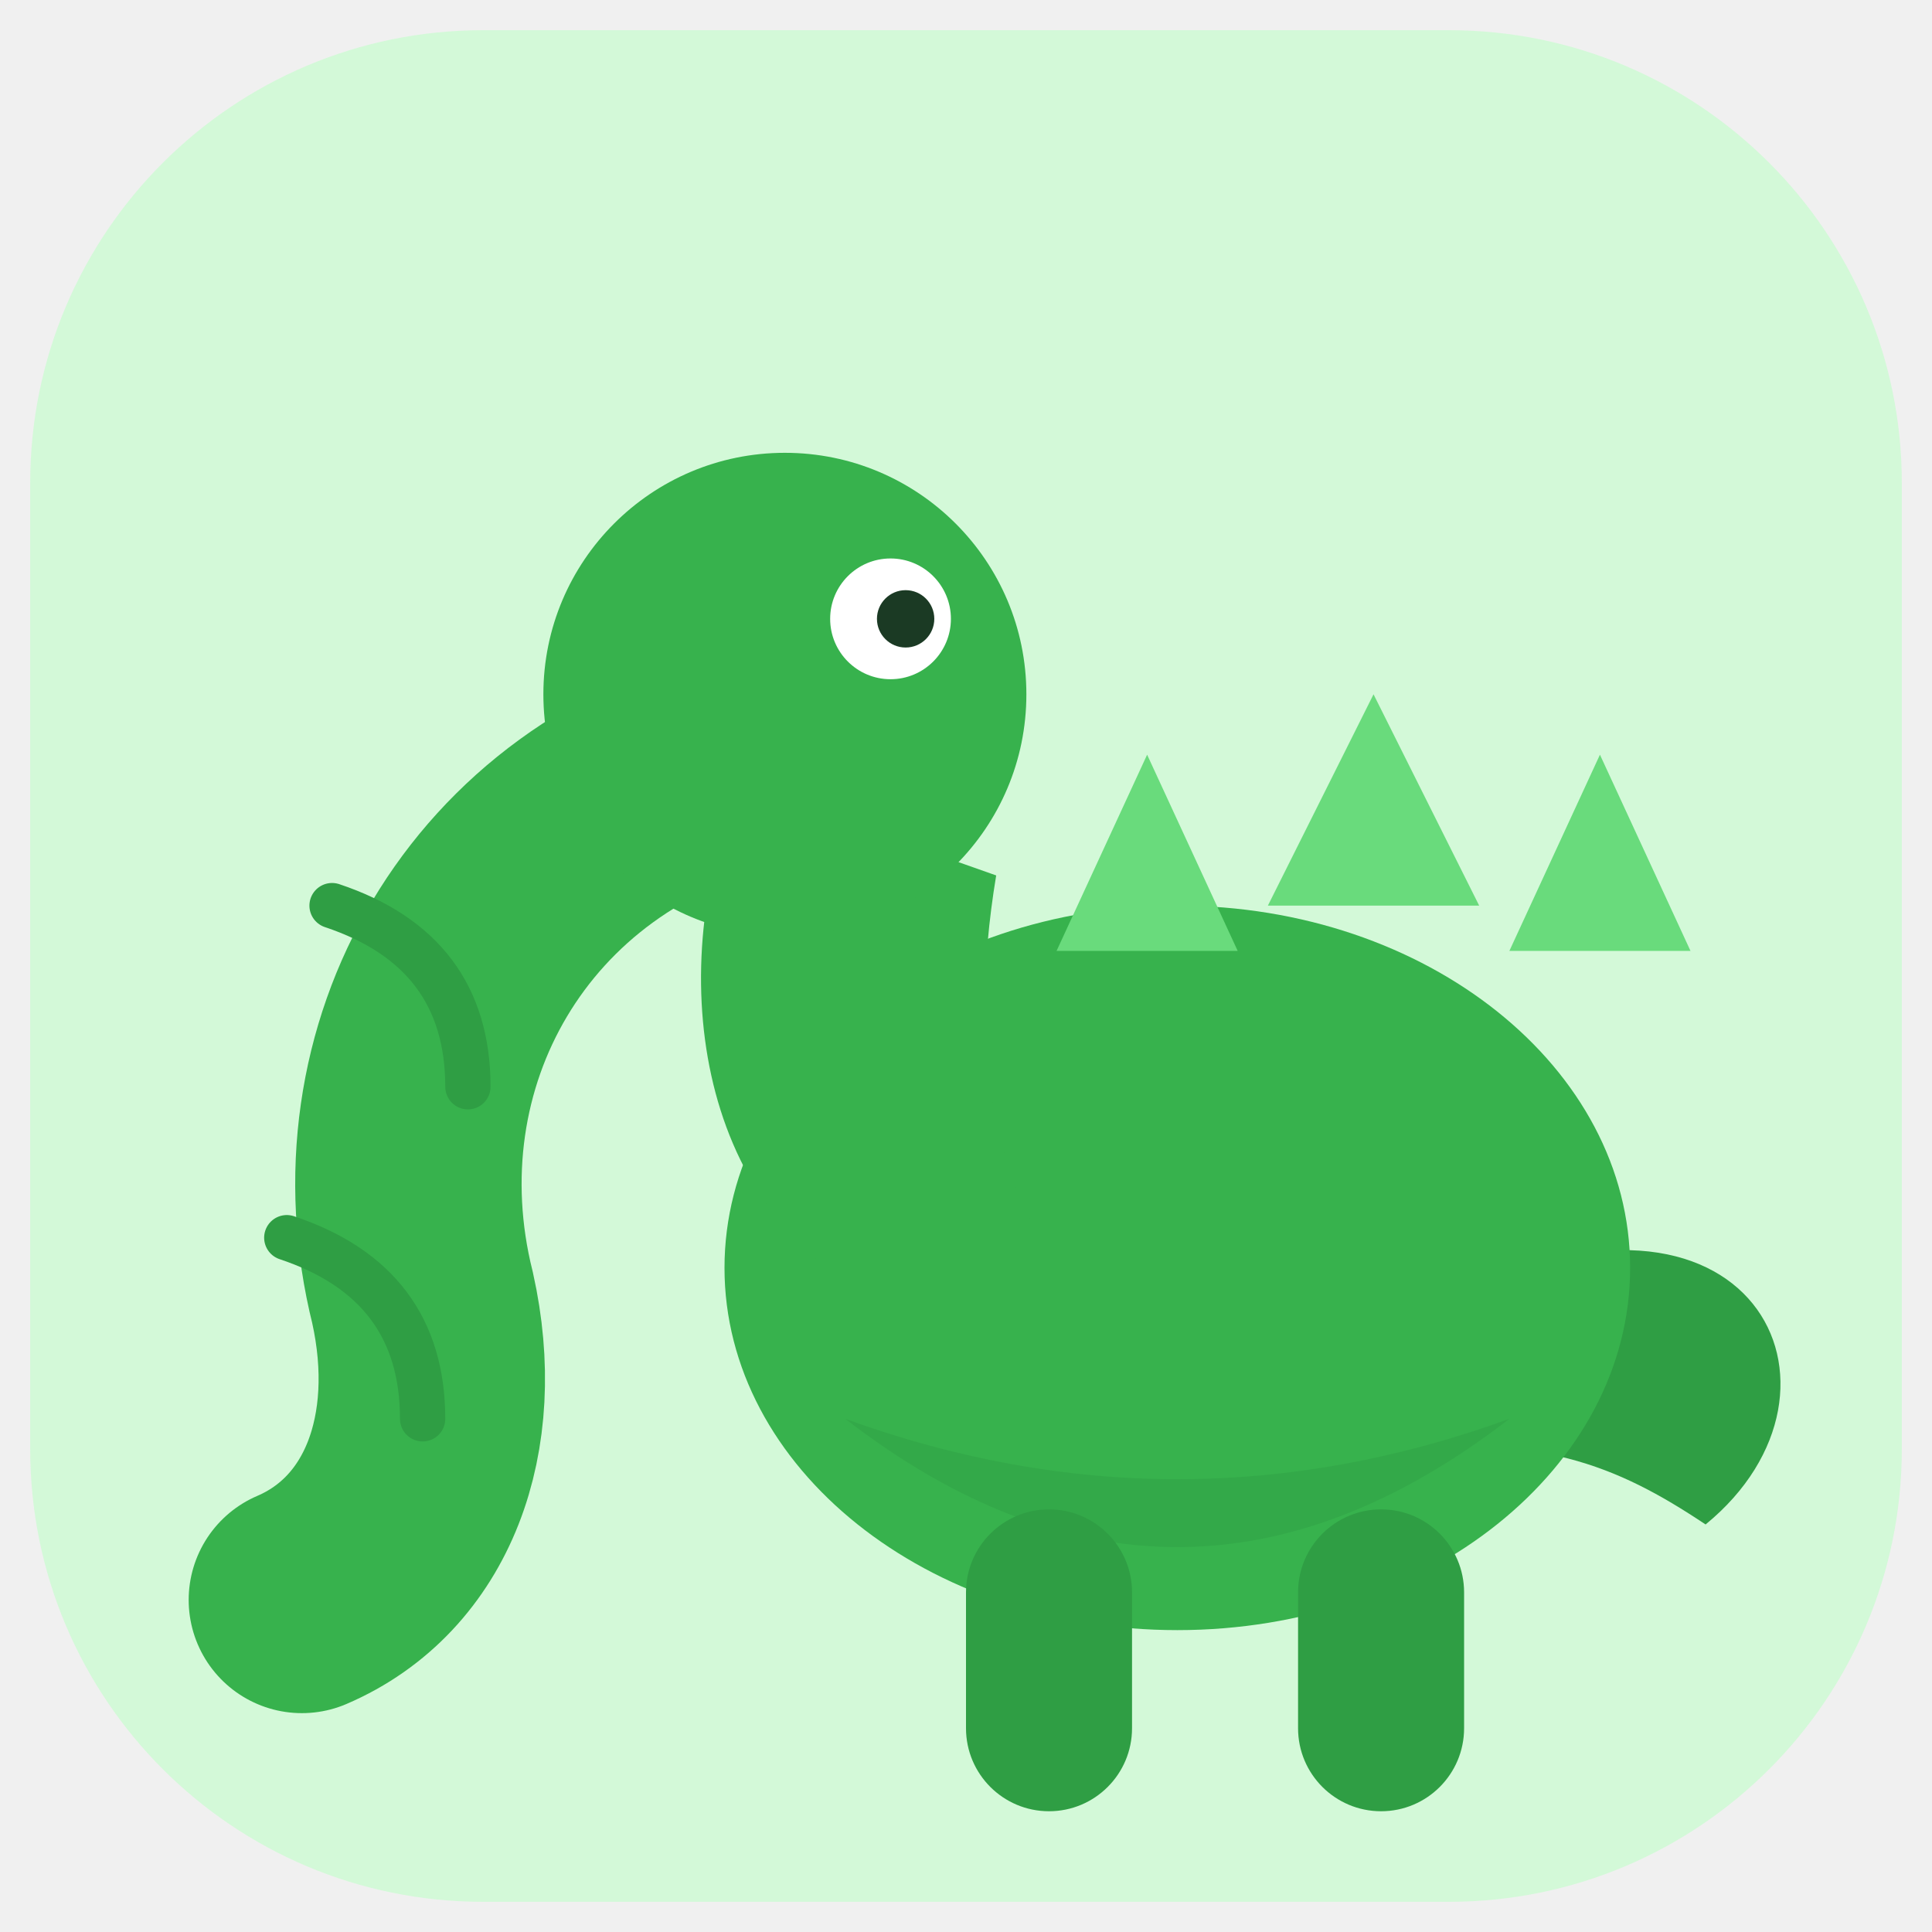
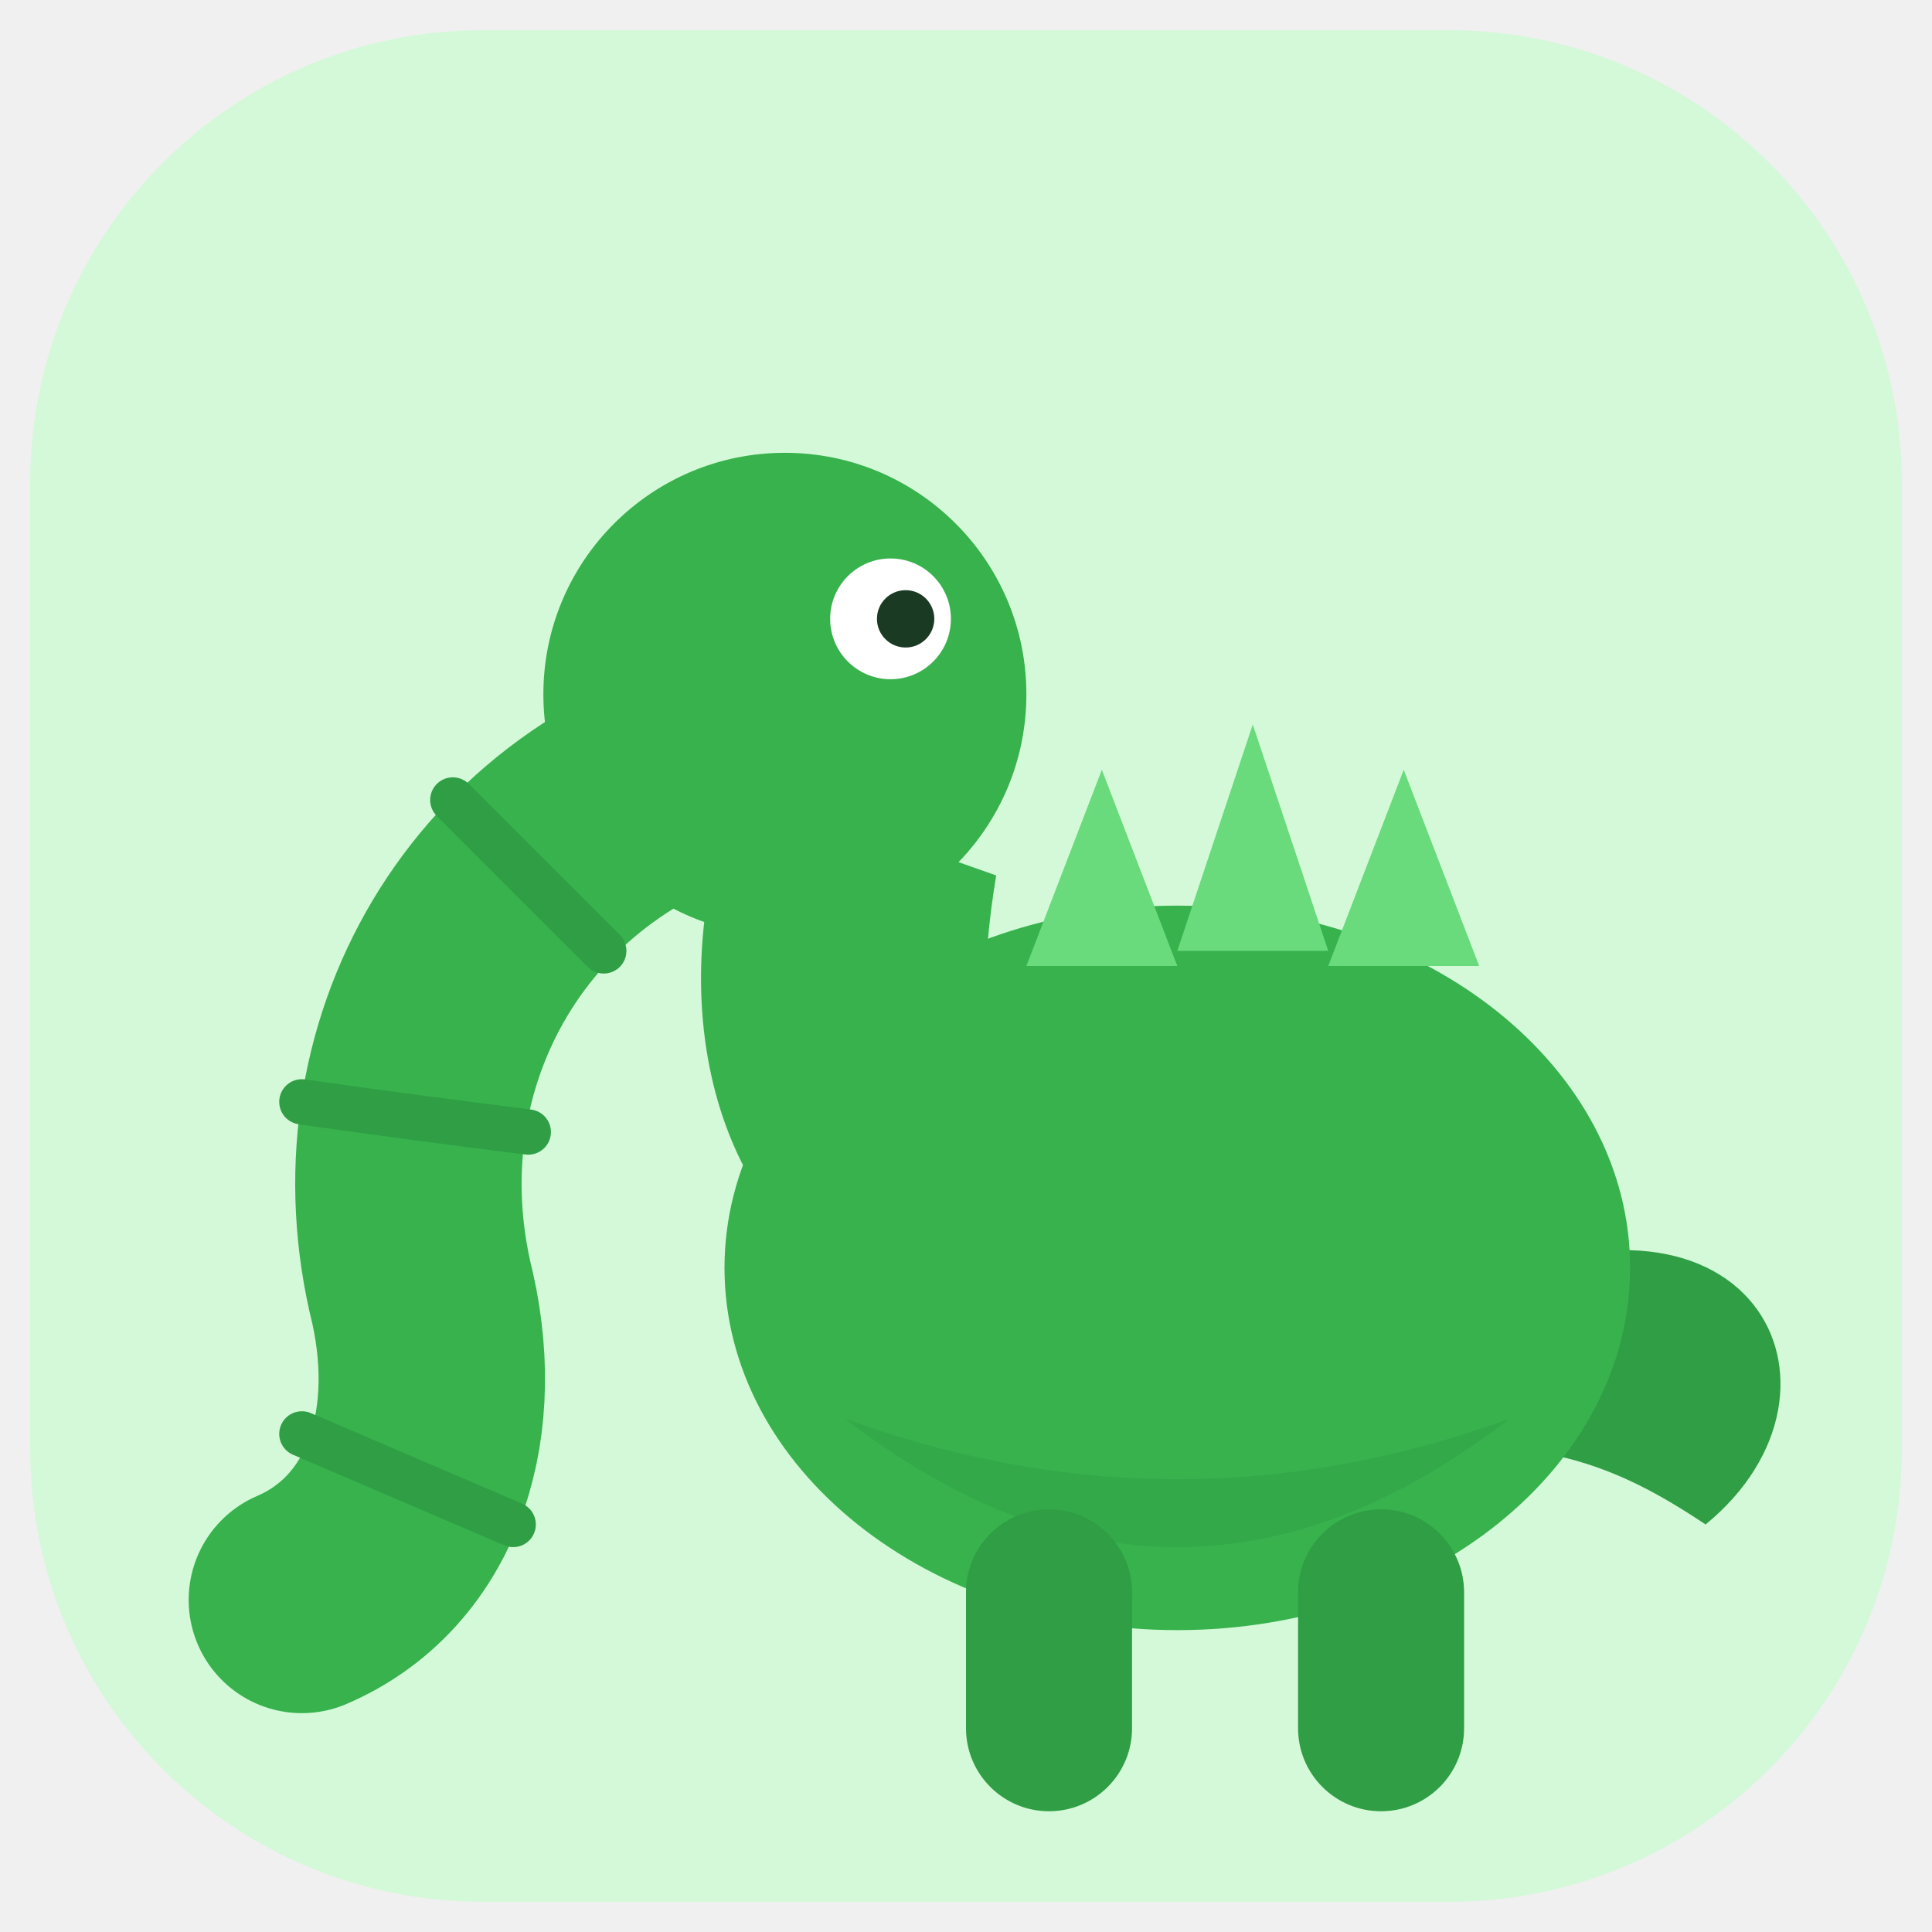
<svg xmlns="http://www.w3.org/2000/svg" viewBox="0 0 128 128" width="128" height="128" role="img" aria-label="dino-trunk: a dinosaur with an elephant trunk">
  <rect x="2" y="2" width="124" height="124" rx="30" fill="#d3f9d8" />
  <path d="M96 86 C116 76 124 92 113 101 C107 97 102 95 91 96 Z" fill="#2f9e44" />
  <ellipse cx="78" cy="84" rx="30" ry="24" fill="#37b24d" />
  <path d="M56 94 Q78 111 100 94 Q78 102 56 94 Z" fill="#2f9e44" opacity="0.45" />
  <rect x="64" y="100" width="11" height="20" rx="5.5" fill="#2f9e44" />
  <rect x="86" y="100" width="11" height="20" rx="5.5" fill="#2f9e44" />
-   <path d="M70 63 l6 -13 6 13 Z" fill="#69db7c" />
-   <path d="M84 60 l7 -14 7 14 Z" fill="#69db7c" />
-   <path d="M100 63 l6 -13 6 13 Z" fill="#69db7c" />
+   <path d="M68 64 l5 -13 5 13 Z" fill="#69db7c" />
+   <path d="M78 63 l5 -15 5 15 Z" fill="#69db7c" />
+   <path d="M88 64 l5 -13 5 13 Z" fill="#69db7c" />
  <path d="M58 86 C46 80 44 64 49 52 L66 58 C64 70 66 80 72 86 Z" fill="#37b24d" />
  <path d="M50 50 C33 54 24 70 28 86 C30 95 27 103 20 106" fill="none" stroke="#37b24d" stroke-width="15" stroke-linecap="round" />
-   <path d="M22 60 q9 3 9 12" fill="none" stroke="#2f9e44" stroke-width="3" stroke-linecap="round" />
-   <path d="M19 82 q9 3 9 12" fill="none" stroke="#2f9e44" stroke-width="3" stroke-linecap="round" />
+   <path d="M30 53 Q35 58 40 63" fill="none" stroke="#2f9e44" stroke-width="3" stroke-linecap="round" />
+   <path d="M20 73 Q27 74 35 75" fill="none" stroke="#2f9e44" stroke-width="3" stroke-linecap="round" />
+   <path d="M20 95 Q27 98 34 101" fill="none" stroke="#2f9e44" stroke-width="3" stroke-linecap="round" />
  <circle cx="52" cy="46" r="16" fill="#37b24d" />
  <circle cx="59" cy="41" r="4" fill="#ffffff" />
  <circle cx="60" cy="41" r="1.9" fill="#1b3a24" />
</svg>
